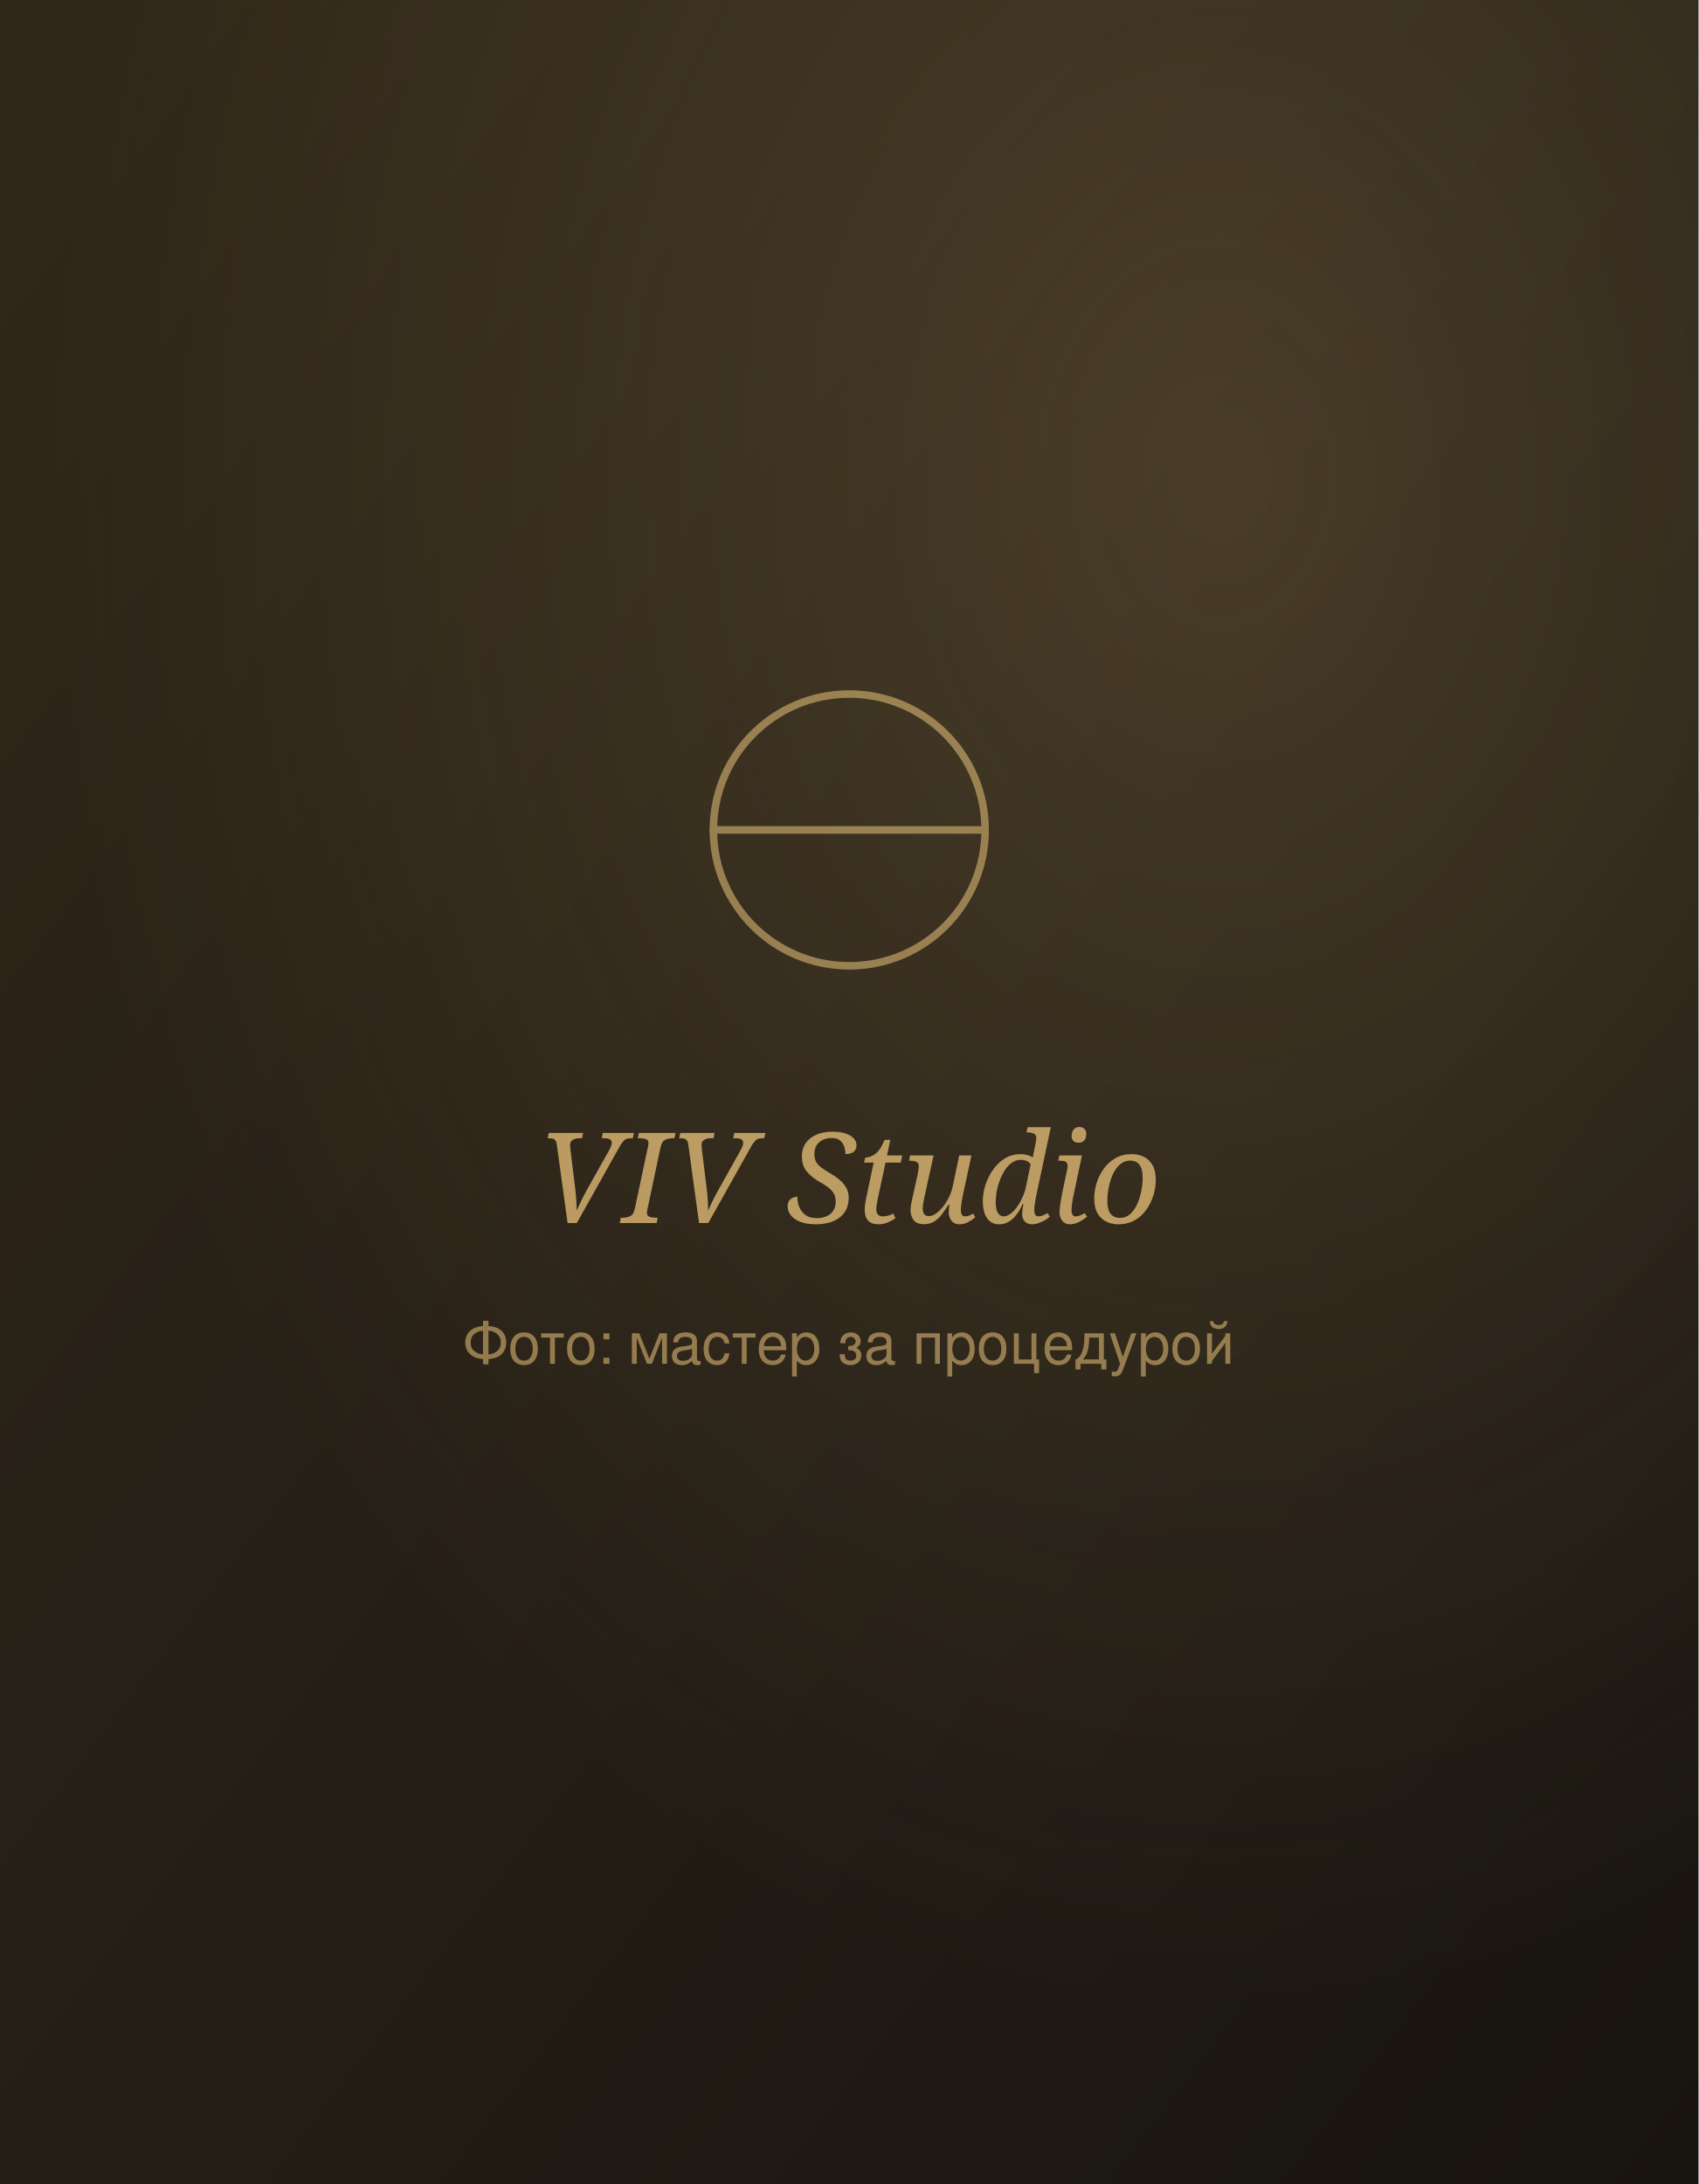
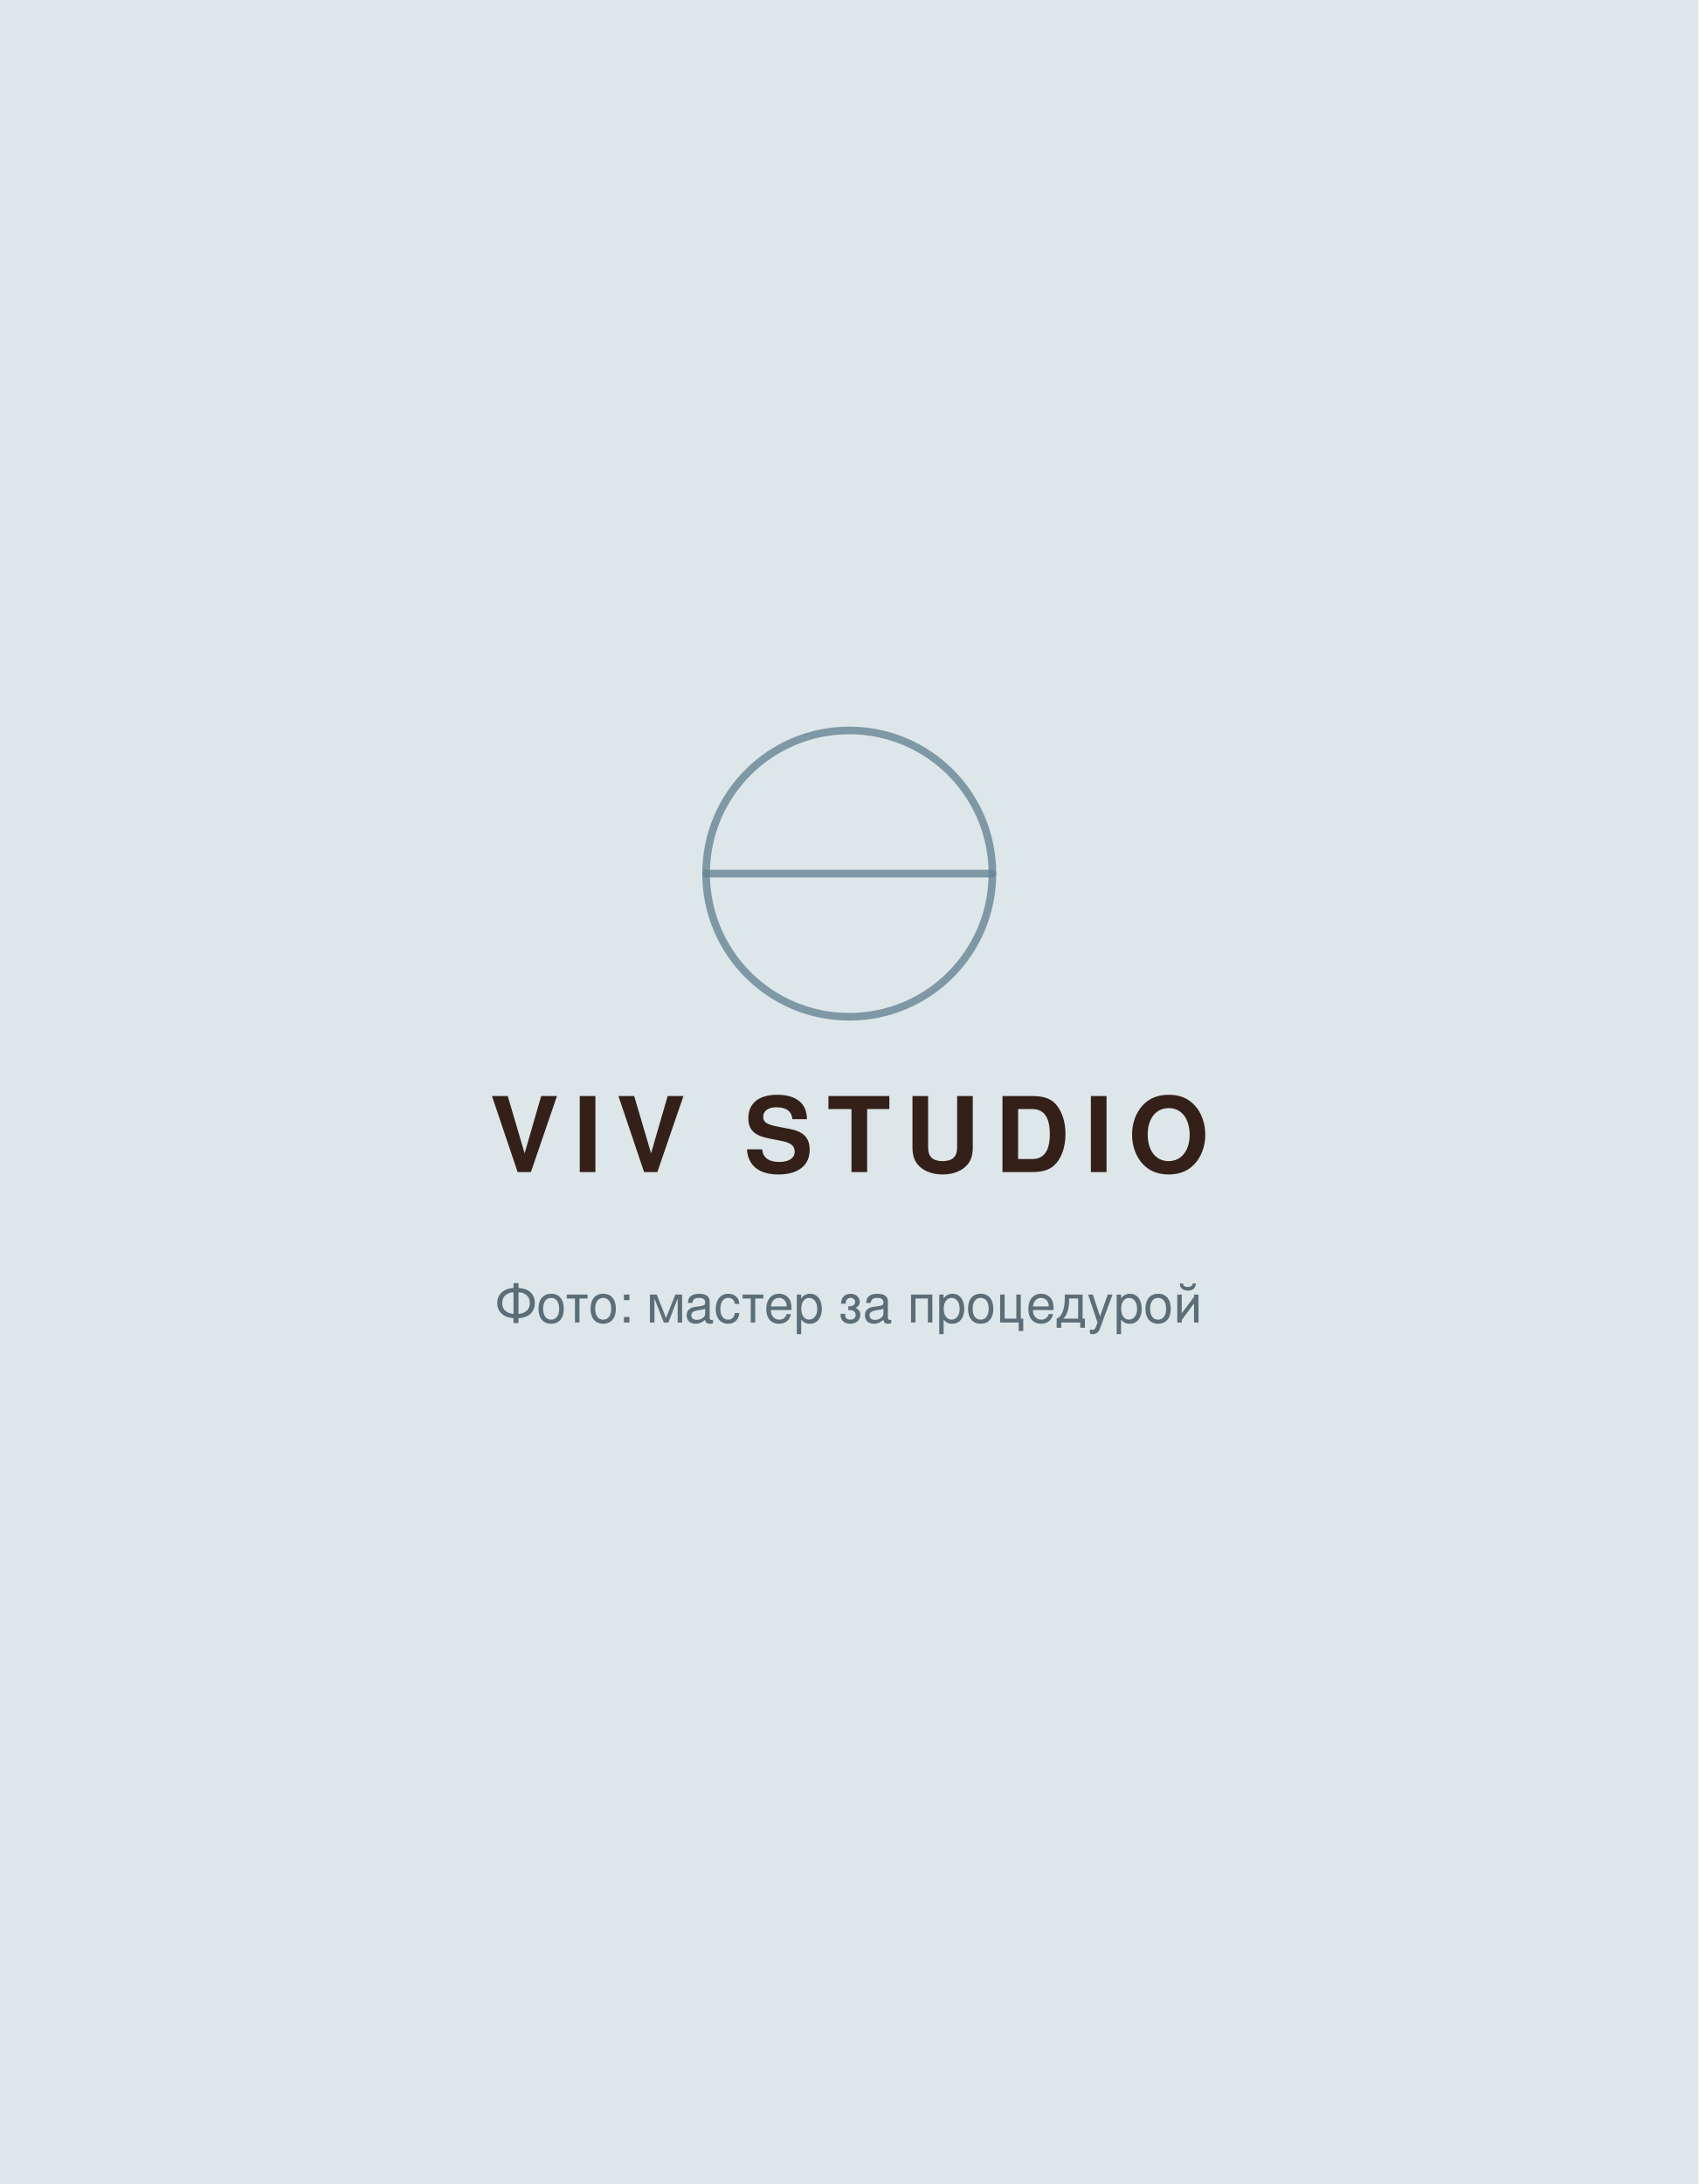
<svg xmlns="http://www.w3.org/2000/svg" viewBox="0 0 700 900" width="700" height="900" role="img">
-   <defs>
-     <linearGradient id="g" x1="0" y1="0" x2="1" y2="1">
-       <stop offset="0" stop-color="#312819" />
-       <stop offset=".55" stop-color="#231D15" />
-       <stop offset="1" stop-color="#181410" />
-     </linearGradient>
-     <radialGradient id="s" cx=".72" cy=".22" r=".7">
-       <stop offset="0" stop-color="#D9B571" stop-opacity=".2" />
-       <stop offset="1" stop-color="#D9B571" stop-opacity="0" />
-     </radialGradient>
-   </defs>
-   <rect width="700" height="900" fill="url(#g)" />
-   <rect width="700" height="900" fill="url(#s)" />
-   <g opacity=".6" fill="none" stroke="#D9B571" stroke-width="3.1">
-     <circle cx="350.0" cy="342" r="56" />
-     <path d="M294 342 l112 0" stroke-linecap="round" />
+   <rect width="700" height="900" fill="#DDE7EA" />
+   <g fill="none" stroke="#688593" stroke-width="3.15" stroke-opacity=".8">
+     <circle cx="350" cy="360" r="59" />
+     <path d="M291 360 L409 360" stroke-linecap="round" />
  </g>
-   <text x="50%" y="504" text-anchor="middle" font-family="Georgia,serif" font-style="italic" font-size="52" fill="#D9B571" opacity=".82">VIV Studio</text>
-   <text x="50%" y="562" text-anchor="middle" font-family="Helvetica,Arial,sans-serif" font-size="24" fill="#D9B571" opacity=".6">Фото: мастер за процедурой</text>
+   <text x="50%" y="483" text-anchor="middle" font-family="Helvetica,Arial,sans-serif" font-weight="bold" font-size="43" letter-spacing="6" fill="#342019">VIV STUDIO</text>
+   <text x="50%" y="545" text-anchor="middle" font-family="Helvetica,Arial,sans-serif" font-size="22" fill="#5B6E77">Фото: мастер за процедурой</text>
</svg>
